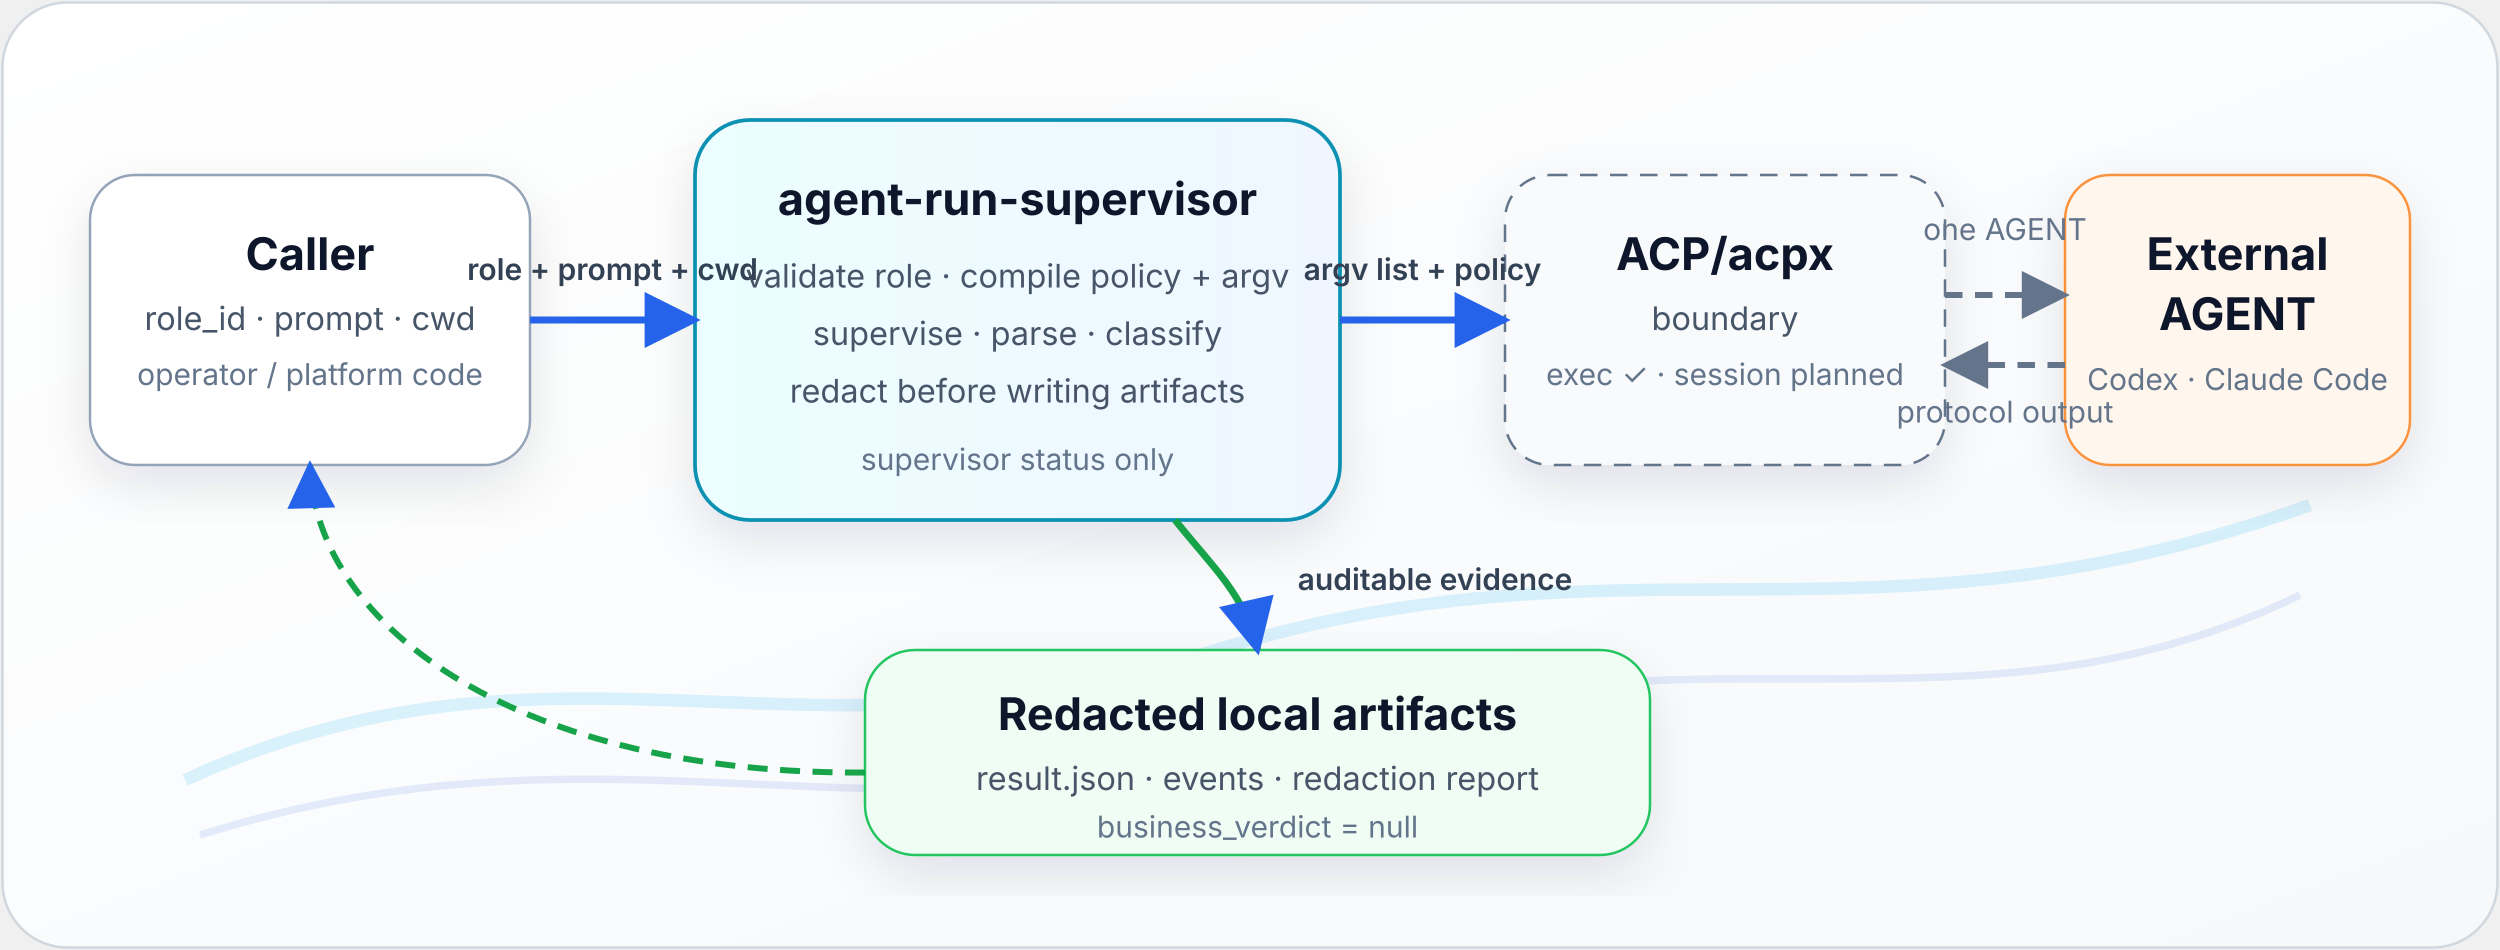
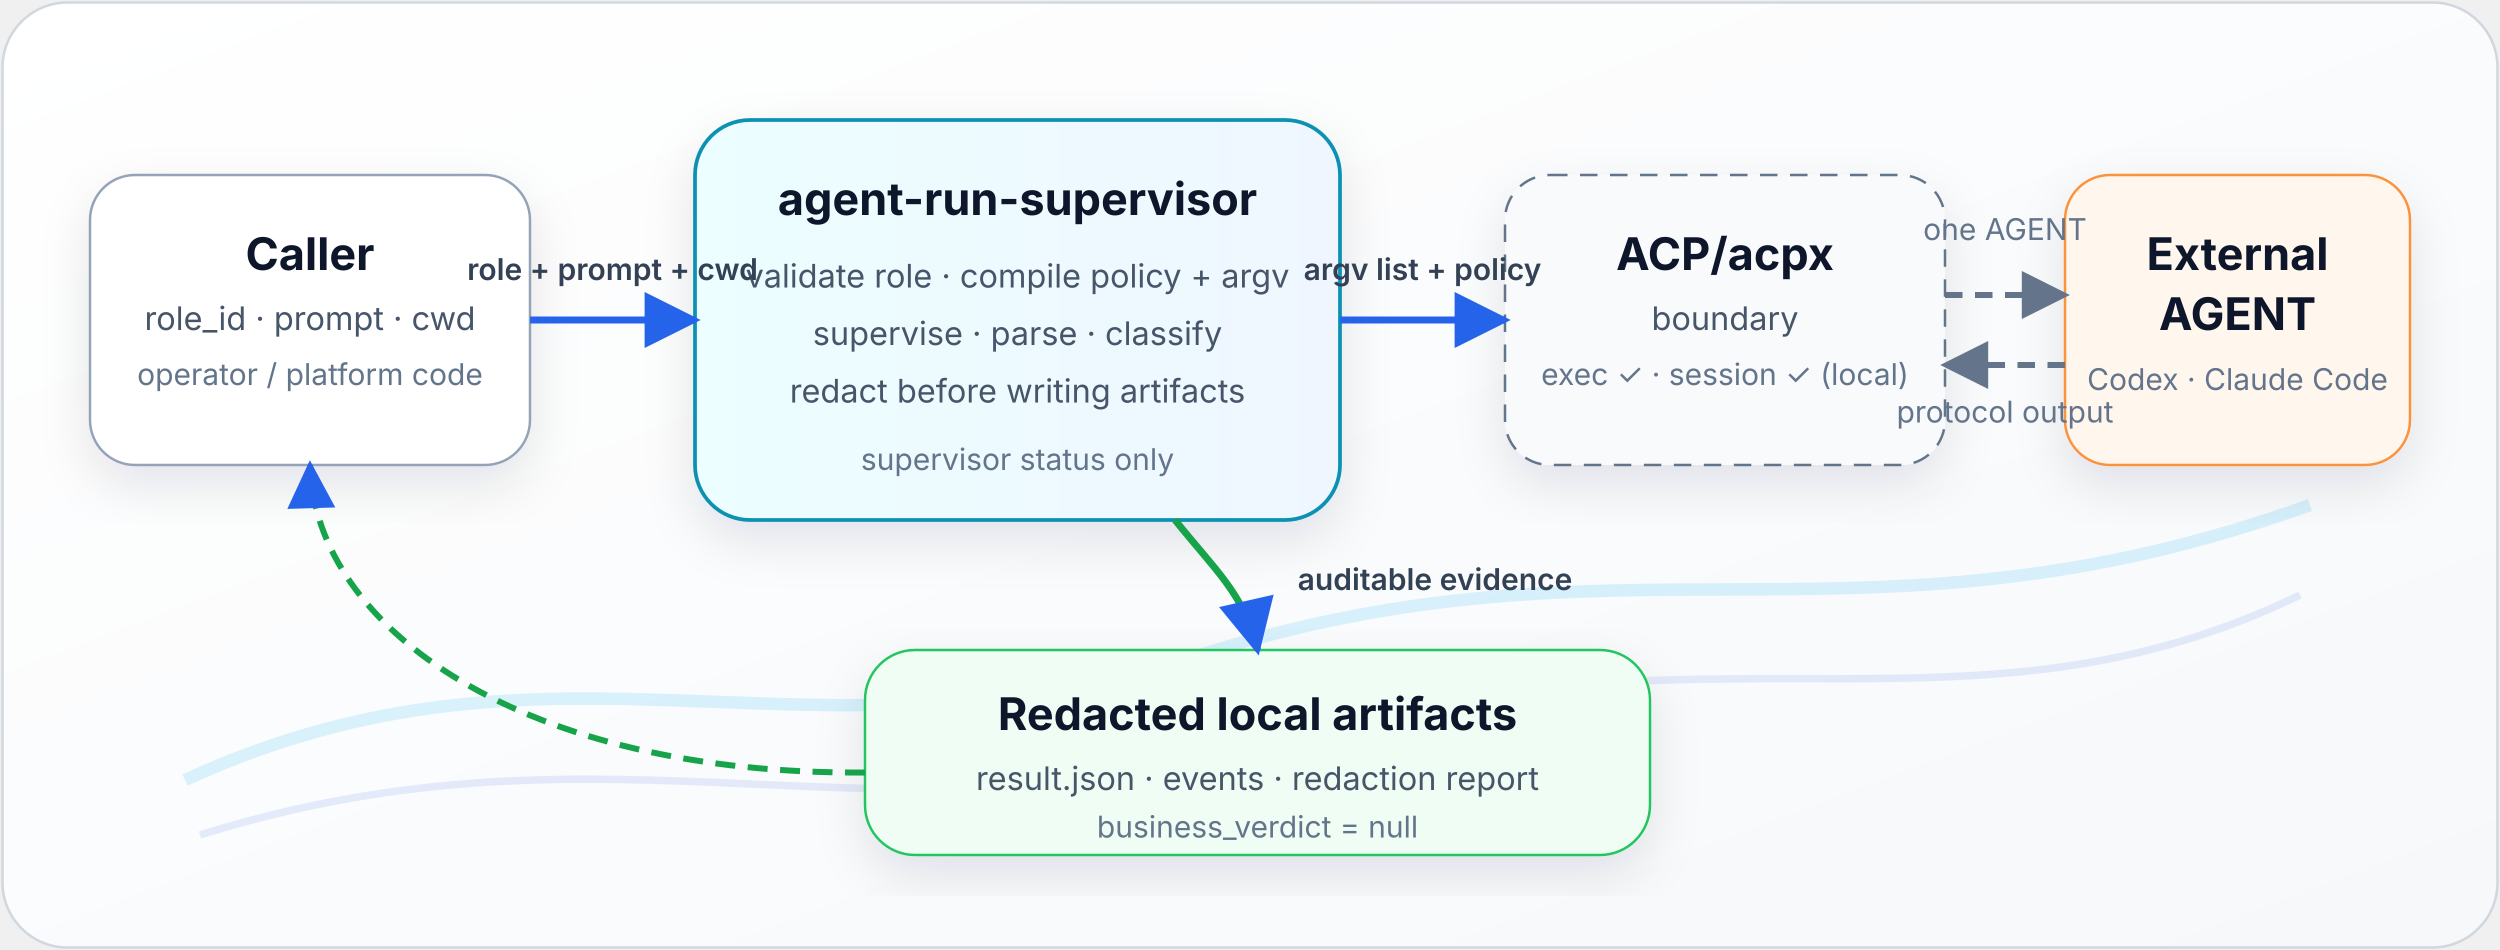
<svg xmlns="http://www.w3.org/2000/svg" width="1000" height="380" viewBox="0 0 1000 380" role="img" aria-labelledby="title desc">
  <defs>
    <linearGradient id="bg" x1="0" x2="1" y1="0" y2="1">
      <stop offset="0" stop-color="#ffffff" />
      <stop offset="1" stop-color="#f6f8fa" />
    </linearGradient>
    <linearGradient id="supervisor" x1="0" x2="1">
      <stop offset="0" stop-color="#ecfeff" />
      <stop offset="1" stop-color="#eff6ff" />
    </linearGradient>
    <filter id="shadow" x="-20%" y="-20%" width="140%" height="140%">
      <feDropShadow dx="0" dy="8" stdDeviation="10" flood-color="#0f172a" flood-opacity="0.10" />
    </filter>
    <marker id="arrow" viewBox="0 0 10 10" refX="9" refY="5" markerWidth="8" markerHeight="8" orient="auto-start-reverse">
      <path d="M 0 0 L 10 5 L 0 10 z" fill="#2563eb" />
    </marker>
    <marker id="arrowSlate" viewBox="0 0 10 10" refX="9" refY="5" markerWidth="8" markerHeight="8" orient="auto-start-reverse">
      <path d="M 0 0 L 10 5 L 0 10 z" fill="#64748b" />
    </marker>
    <style>
      .label{font-family:-apple-system,BlinkMacSystemFont,"Segoe UI",sans-serif;fill:#0f172a;font-weight:700;font-size:18px}
      .sub{font-family:-apple-system,BlinkMacSystemFont,"Segoe UI",sans-serif;fill:#475569;font-size:13px}
      .tiny{font-family:-apple-system,BlinkMacSystemFont,"Segoe UI",sans-serif;fill:#64748b;font-size:12px}
      .note{font-family:-apple-system,BlinkMacSystemFont,"Segoe UI",sans-serif;fill:#334155;font-size:12px;font-weight:600}
    </style>
  </defs>
  <rect x="1" y="1" width="998" height="378" rx="26" fill="url(#bg)" stroke="#d0d7de" />
  <path d="M74 312 C222 244 322 312 480 262 C650 208 746 266 924 202" fill="none" stroke="#38bdf8" stroke-opacity="0.18" stroke-width="5" />
  <path d="M80 334 C246 282 352 344 510 296 C684 244 788 302 920 238" fill="none" stroke="#2563eb" stroke-opacity="0.11" stroke-width="3" />
  <g filter="url(#shadow)">
    <rect x="36" y="70" width="176" height="116" rx="18" fill="#ffffff" stroke="#94a3b8" />
    <text x="124" y="108" text-anchor="middle" class="label">Caller</text>
    <text x="124" y="132" text-anchor="middle" class="sub">role_id · prompt · cwd</text>
    <text x="124" y="154" text-anchor="middle" class="tiny">operator / platform code</text>
  </g>
  <g filter="url(#shadow)">
    <rect x="278" y="48" width="258" height="160" rx="22" fill="url(#supervisor)" stroke="#0891b2" stroke-width="1.5" />
    <text x="407" y="86" text-anchor="middle" class="label">agent-run-supervisor</text>
    <text x="407" y="115" text-anchor="middle" class="sub">validate role · compile policy + argv</text>
    <text x="407" y="138" text-anchor="middle" class="sub">supervise · parse · classify</text>
    <text x="407" y="161" text-anchor="middle" class="sub">redact before writing artifacts</text>
    <text x="407" y="188" text-anchor="middle" class="tiny">supervisor status only</text>
  </g>
  <g filter="url(#shadow)">
    <rect x="602" y="70" width="176" height="116" rx="18" fill="#f8fafc" stroke="#64748b" stroke-dasharray="7 5" />
    <text x="690" y="108" text-anchor="middle" class="label">ACP/acpx</text>
    <text x="690" y="132" text-anchor="middle" class="sub">boundary</text>
-     <text x="690" y="154" text-anchor="middle" class="tiny">exec ✓ · session planned</text>
+     <text x="690" y="154" text-anchor="middle" class="tiny">exec ✓ · session ✓ (local)</text>
  </g>
  <g filter="url(#shadow)">
    <rect x="826" y="70" width="138" height="116" rx="18" fill="#fff7ed" stroke="#fb923c" />
    <text x="895" y="108" text-anchor="middle" class="label">External</text>
    <text x="895" y="132" text-anchor="middle" class="label">AGENT</text>
    <text x="895" y="156" text-anchor="middle" class="tiny">Codex · Claude Code</text>
  </g>
  <g filter="url(#shadow)">
    <rect x="346" y="260" width="314" height="82" rx="20" fill="#f0fdf4" stroke="#22c55e" />
    <text x="503" y="292" text-anchor="middle" class="label">Redacted local artifacts</text>
    <text x="503" y="316" text-anchor="middle" class="sub">result.json · events · redaction report</text>
    <text x="503" y="335" text-anchor="middle" class="tiny">business_verdict = null</text>
  </g>
  <path d="M212 128 L278 128" fill="none" stroke="#2563eb" stroke-width="2.8" marker-end="url(#arrow)" />
  <text x="245" y="112" text-anchor="middle" class="note">role + prompt + cwd</text>
  <path d="M536 128 L602 128" fill="none" stroke="#2563eb" stroke-width="2.8" marker-end="url(#arrow)" />
  <text x="569" y="112" text-anchor="middle" class="note">argv list + policy</text>
  <path d="M778 118 L826 118" fill="none" stroke="#64748b" stroke-width="2.4" stroke-dasharray="7 5" marker-end="url(#arrowSlate)" />
  <path d="M826 146 L778 146" fill="none" stroke="#64748b" stroke-width="2.4" stroke-dasharray="7 5" marker-end="url(#arrowSlate)" />
  <text x="802" y="96" text-anchor="middle" class="tiny">one AGENT</text>
  <text x="802" y="169" text-anchor="middle" class="tiny">protocol output</text>
  <path d="M470 208 C486 228 498 238 503 260" fill="none" stroke="#16a34a" stroke-width="2.8" marker-end="url(#arrow)" />
  <text x="574" y="236" text-anchor="middle" class="note">auditable evidence</text>
  <path d="M346 309 C210 310 126 252 124 186" fill="none" stroke="#16a34a" stroke-width="2.4" stroke-dasharray="8 5" marker-end="url(#arrow)" />
</svg>
